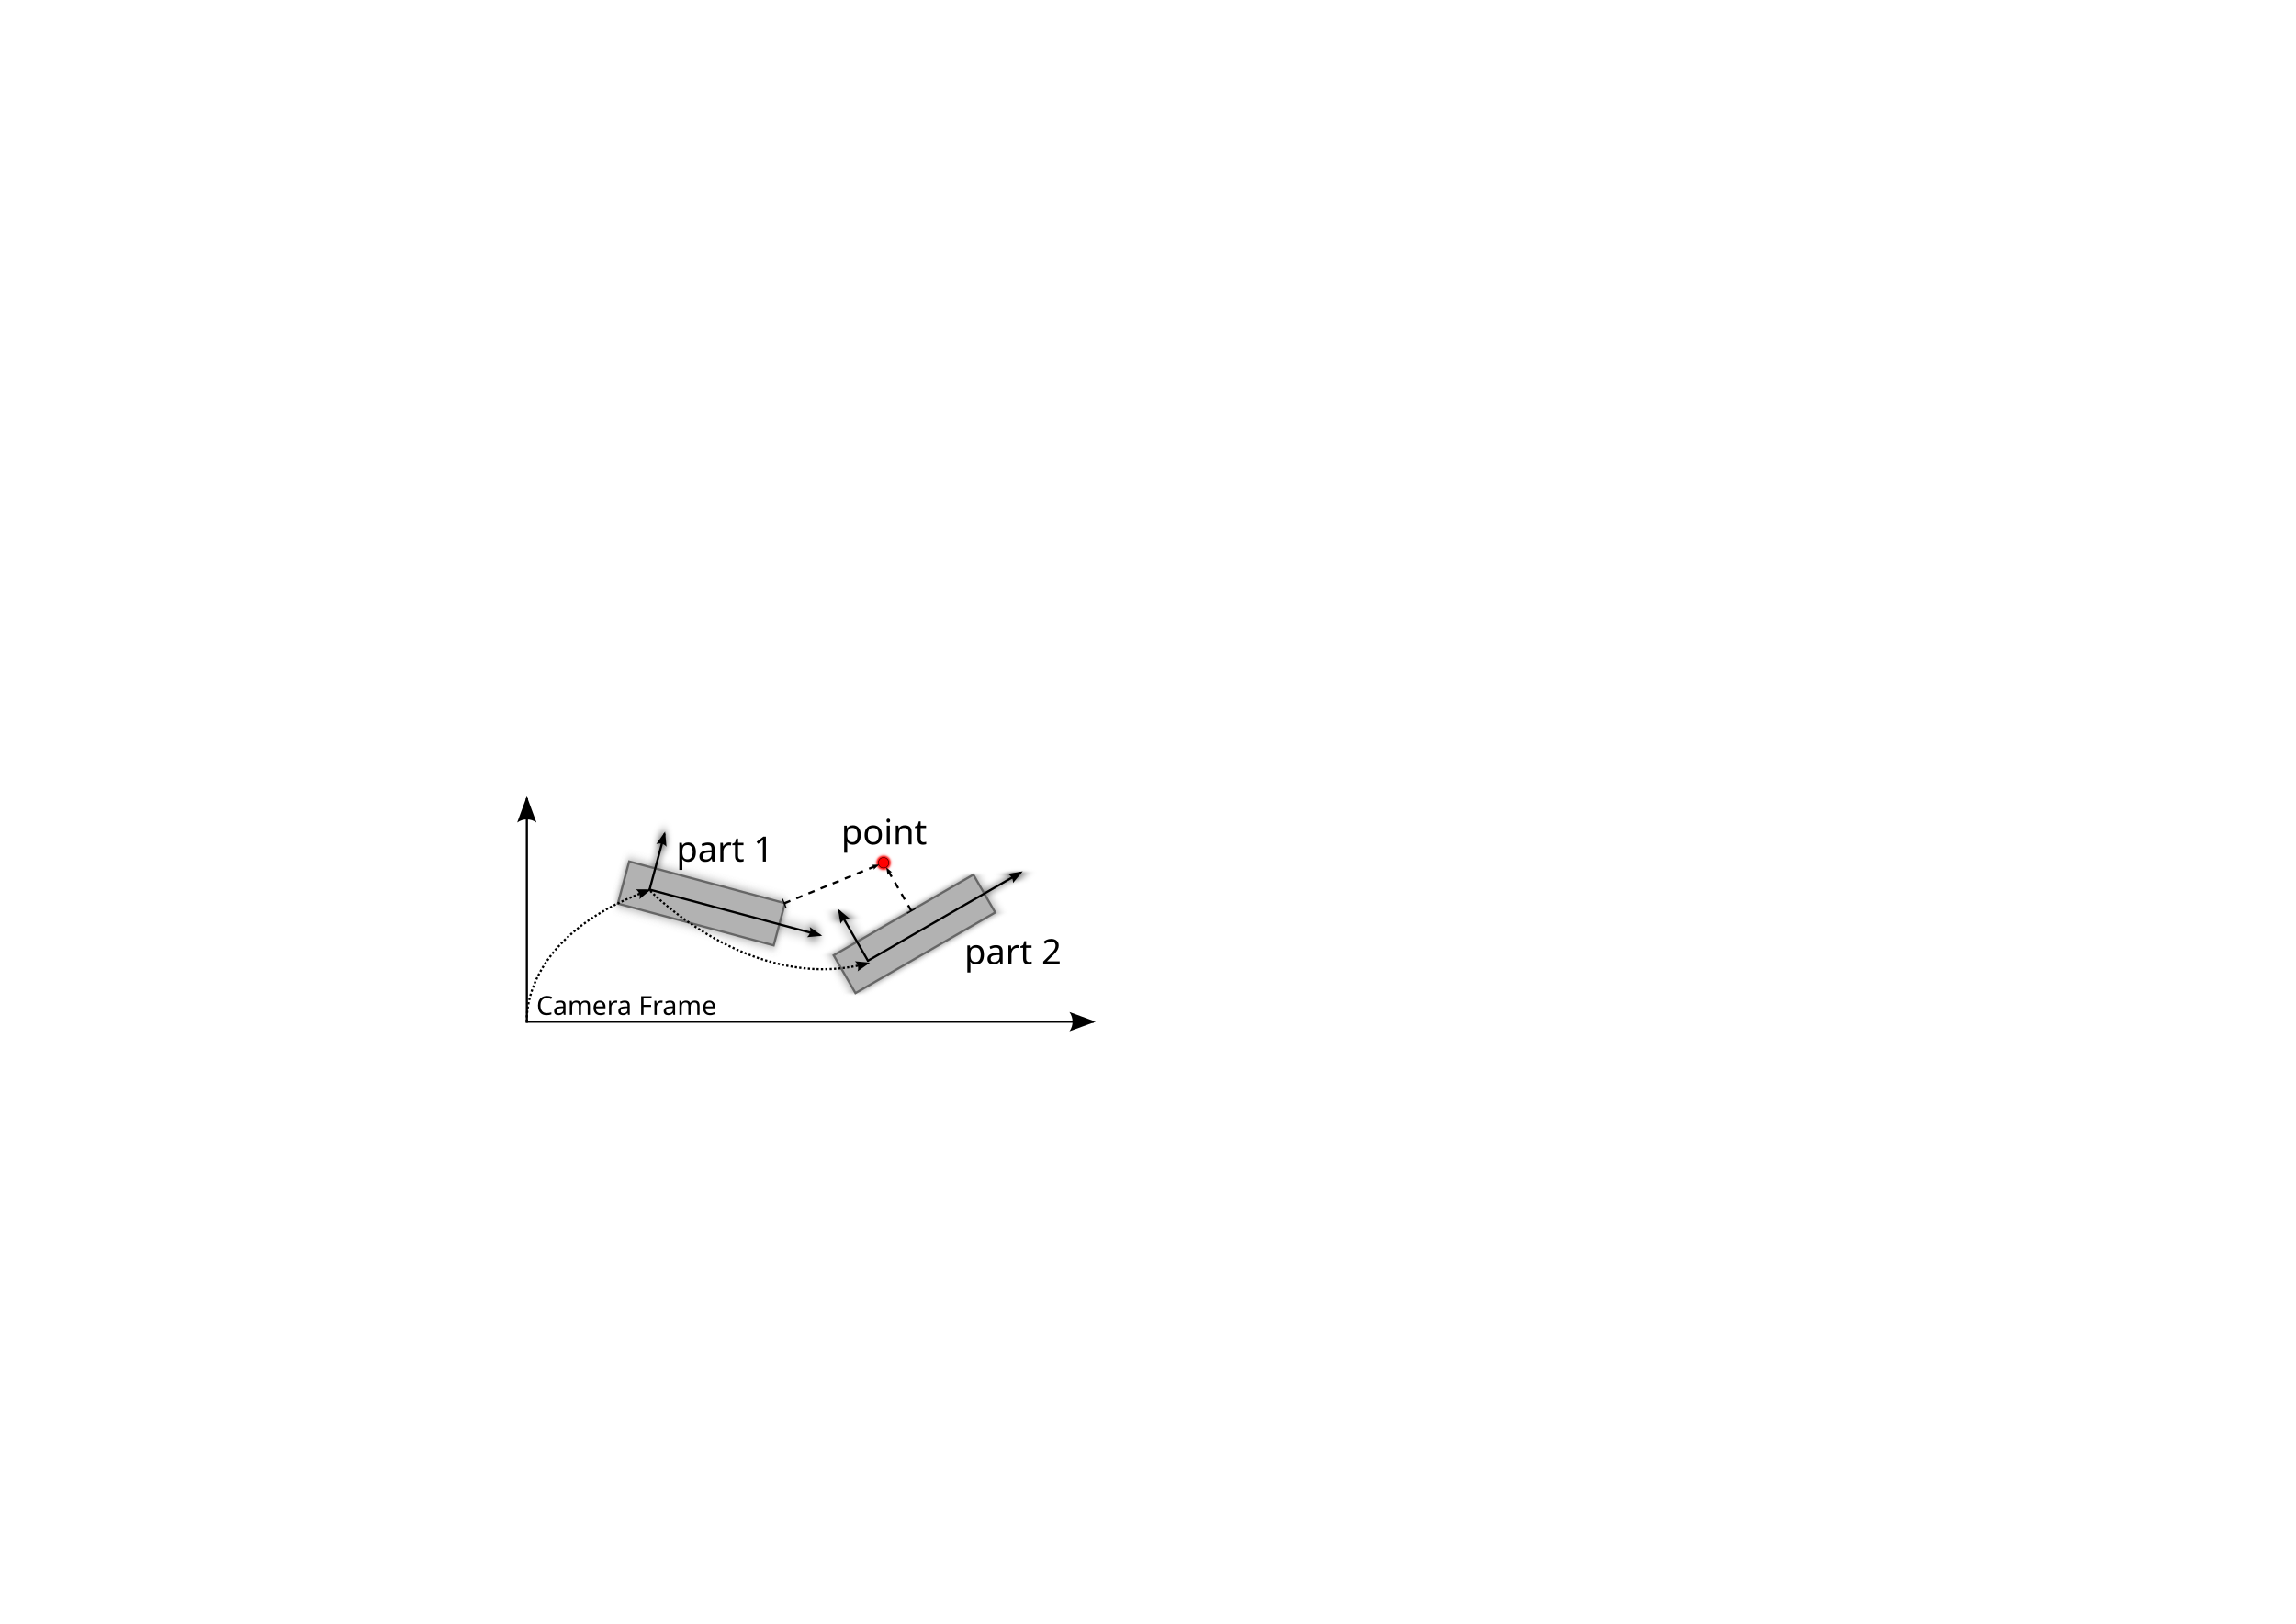
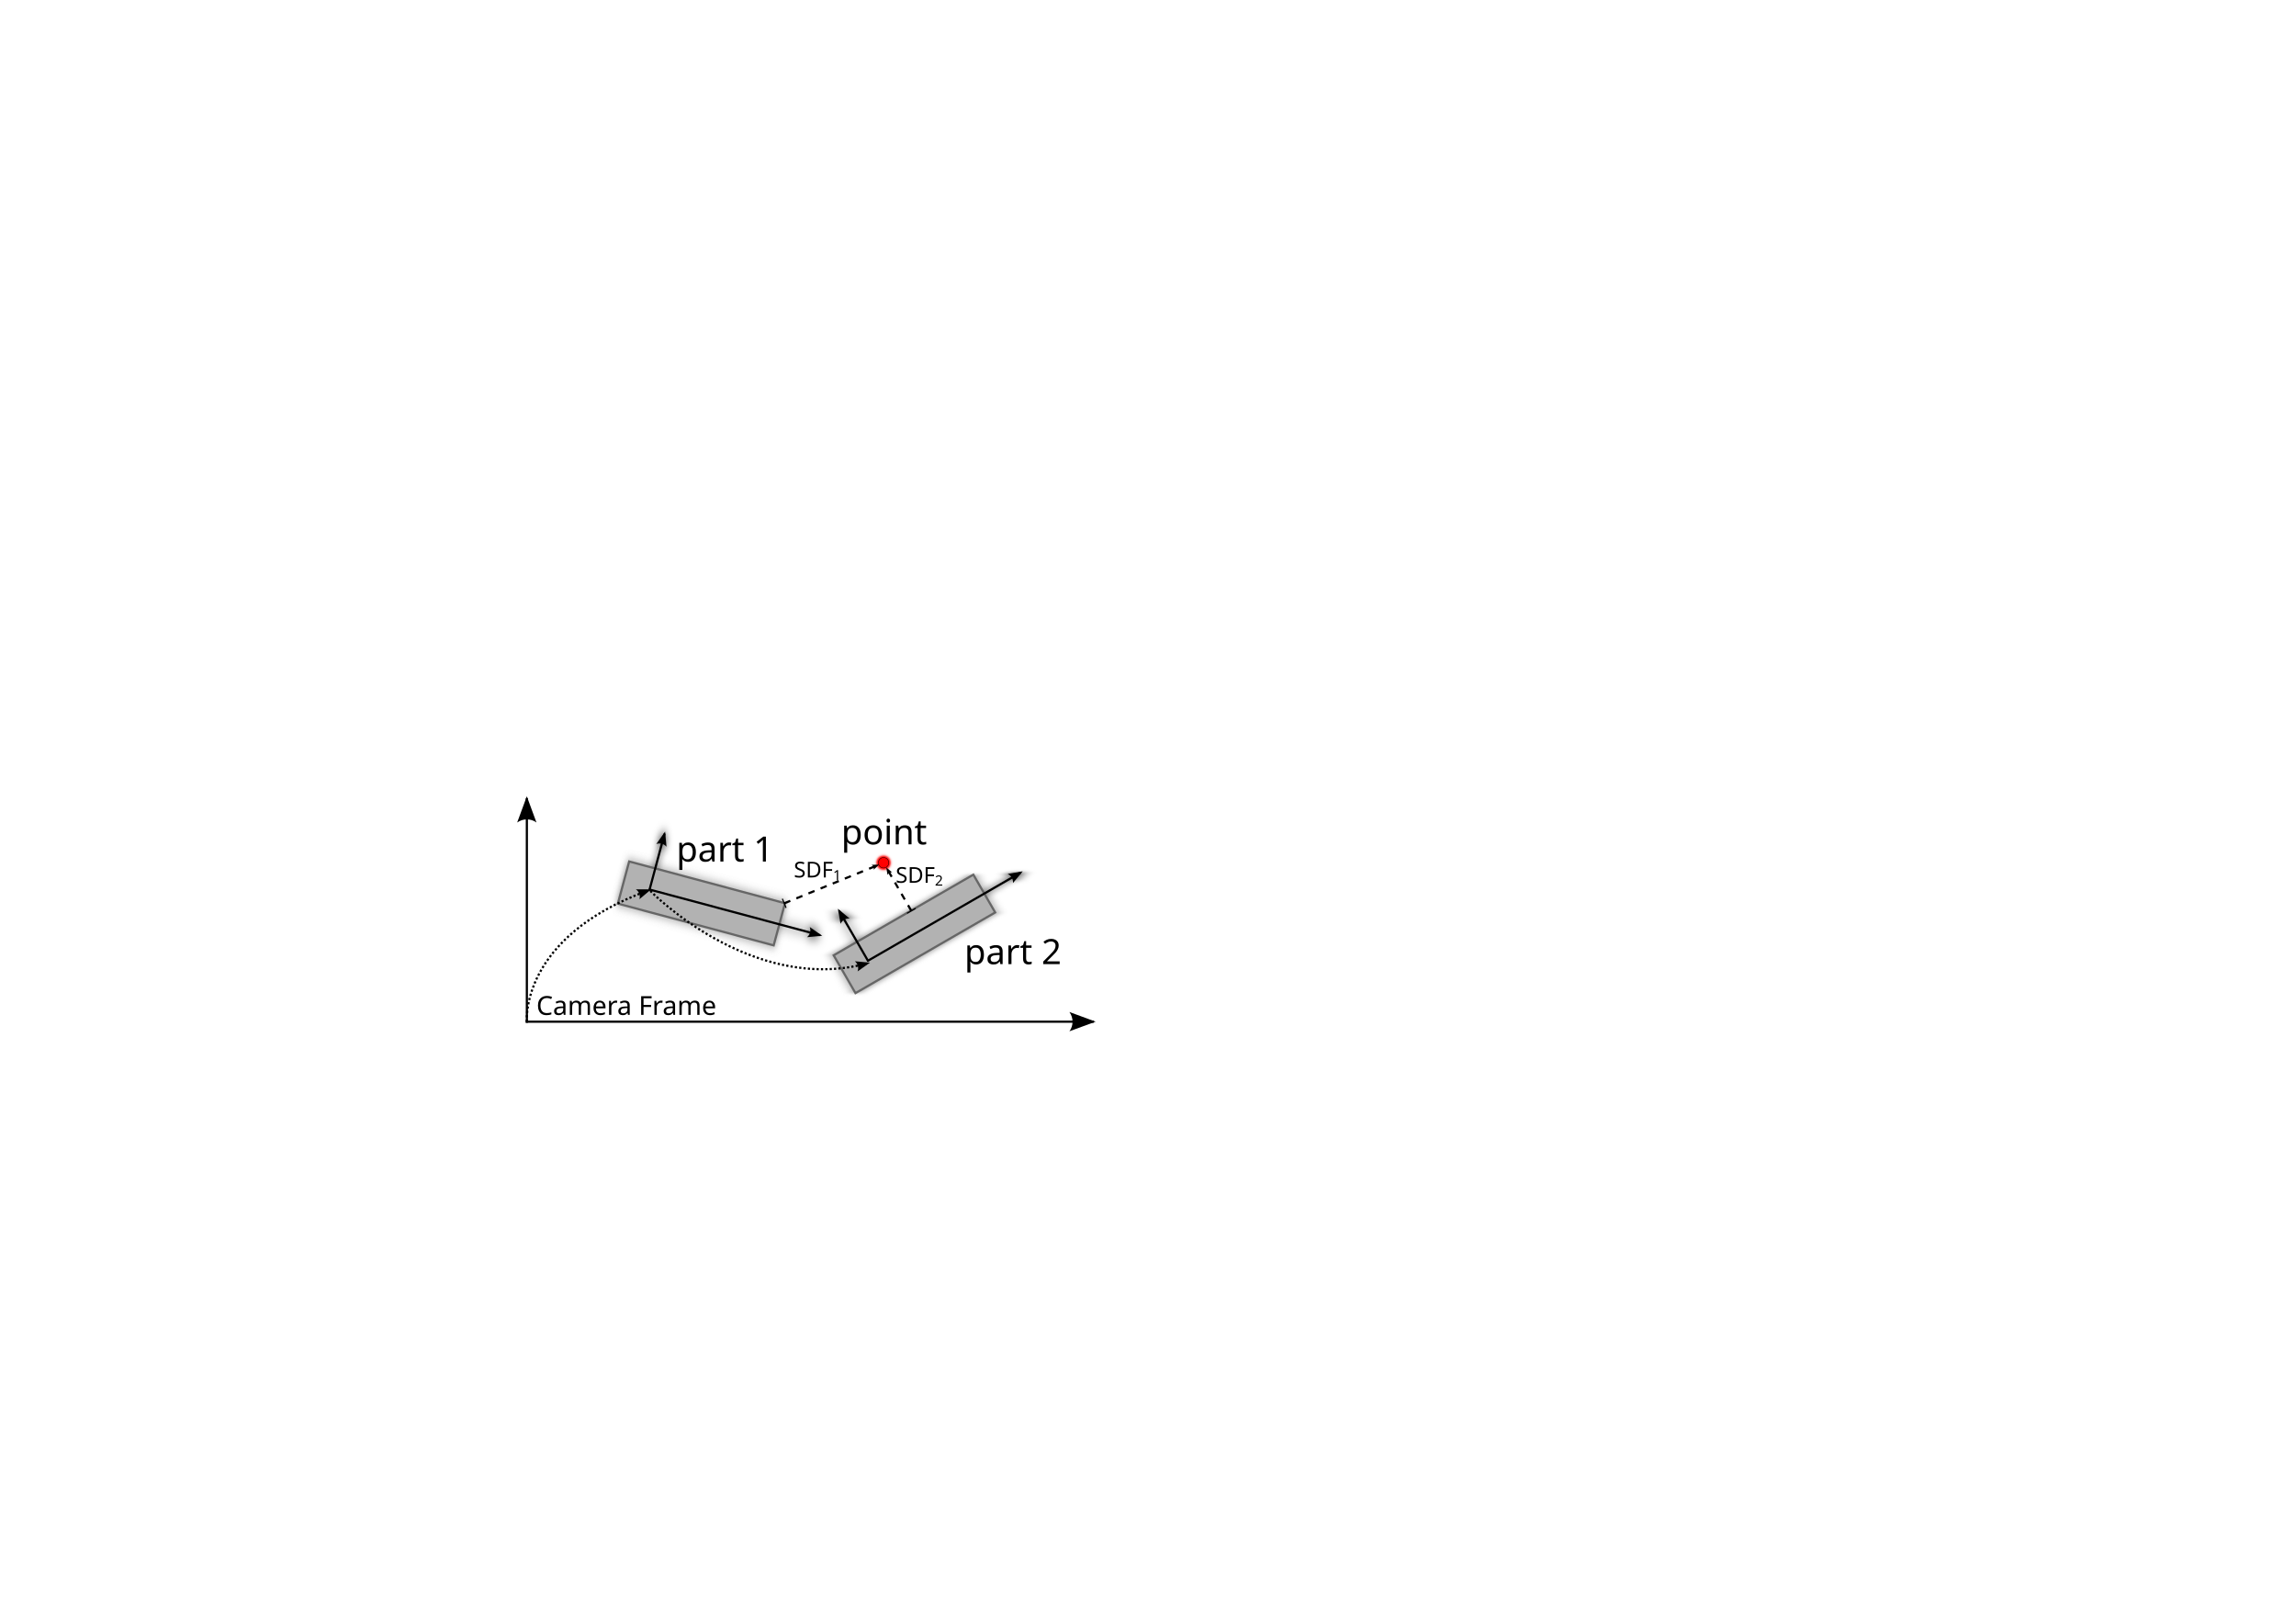
<svg xmlns="http://www.w3.org/2000/svg" width="1052.362" height="744.094" id="svg2" version="1.1">
  <defs id="defs4">
    <marker orient="auto" refY="0.0" refX="0.0" id="StopM" style="overflow:visible">
      <path id="path5276" d="M 0.0,5.65 L 0.0,-5.65" style="fill:none;fill-opacity:0.75;fill-rule:evenodd;stroke:#000000;stroke-width:1.0pt" transform="scale(0.4)" />
    </marker>
    <marker orient="auto" refY="0.0" refX="0.0" id="Arrow2Send" style="overflow:visible;">
      <path id="path5137" style="fill-rule:evenodd;stroke-width:0.625;stroke-linejoin:round;" d="M 8.719,4.034 L -2.207,0.016 L 8.719,-4.002 C 6.973,-1.63 6.983,1.616 8.719,4.034 z " transform="scale(0.3) rotate(180) translate(-2.3,0)" />
    </marker>
-     <filter color-interpolation-filters="sRGB" height="1.149" y="-0.075" width="1.27" x="-0.135" id="filter5738">
-       <feGaussianBlur id="feGaussianBlur5740" stdDeviation="1.478" />
-     </filter>
    <marker orient="auto" refY="0" refX="0" id="Arrow2Mend" style="overflow:visible">
      <path id="path3790" style="fill-rule:evenodd;stroke-width:0.625;stroke-linejoin:round" d="M 8.719,4.034 -2.207,0.016 8.719,-4.002 c -1.745,2.372 -1.735,5.617 -6e-7,8.035 z" transform="scale(-0.6,-0.6)" />
    </marker>
    <marker orient="auto" refY="0" refX="0" id="marker3148" style="overflow:visible">
      <path id="path3150" style="fill-rule:evenodd;stroke-width:0.625;stroke-linejoin:round" d="M 8.719,4.034 -2.207,0.016 8.719,-4.002 c -1.745,2.372 -1.735,5.617 -6e-7,8.035 z" transform="scale(-0.6,-0.6)" />
    </marker>
    <marker orient="auto" refY="0" refX="0" id="DotM" style="overflow:visible">
      <path id="path3827" d="m -2.5,-1 c 0,2.76 -2.24,5 -5,5 -2.76,0 -5,-2.24 -5,-5 0,-2.76 2.24,-5 5,-5 2.76,0 5,2.24 5,5 z" style="fill-rule:evenodd;stroke:#000000;stroke-width:1pt" transform="matrix(0.4,0,0,0.4,2.96,0.4)" />
    </marker>
    <marker orient="auto" refY="0" refX="0" id="marker5858-0" style="overflow:visible">
      <path id="path5860-36" style="fill-rule:evenodd;stroke-width:0.625;stroke-linejoin:round" d="M 8.719,4.034 -2.207,0.016 8.719,-4.002 c -1.745,2.372 -1.735,5.617 -6e-7,8.035 z" transform="scale(-0.6,-0.6)" />
    </marker>
    <marker orient="auto" refY="0" refX="0" id="marker3156" style="overflow:visible">
      <path id="path3158" style="fill-rule:evenodd;stroke-width:0.625;stroke-linejoin:round" d="M 8.719,4.034 -2.207,0.016 8.719,-4.002 c -1.745,2.372 -1.735,5.617 -6e-7,8.035 z" transform="scale(-0.6,-0.6)" />
    </marker>
    <marker orient="auto" refY="0" refX="0" id="marker3160" style="overflow:visible">
      <path id="path3162" style="fill-rule:evenodd;stroke-width:0.625;stroke-linejoin:round" d="M 8.719,4.034 -2.207,0.016 8.719,-4.002 c -1.745,2.372 -1.735,5.617 -6e-7,8.035 z" transform="scale(-0.6,-0.6)" />
    </marker>
    <marker orient="auto" refY="0" refX="0" id="marker3164" style="overflow:visible">
      <path id="path3166" style="fill-rule:evenodd;stroke-width:0.625;stroke-linejoin:round" d="M 8.719,4.034 -2.207,0.016 8.719,-4.002 c -1.745,2.372 -1.735,5.617 -6e-7,8.035 z" transform="scale(-0.6,-0.6)" />
    </marker>
    <marker orient="auto" refY="0" refX="0" id="marker3168" style="overflow:visible">
      <path id="path3170" style="fill-rule:evenodd;stroke-width:0.625;stroke-linejoin:round" d="M 8.719,4.034 -2.207,0.016 8.719,-4.002 c -1.745,2.372 -1.735,5.617 -6e-7,8.035 z" transform="scale(-0.6,-0.6)" />
    </marker>
    <marker orient="auto" refY="0" refX="0" id="Arrow2MendB" style="overflow:visible">
      <path id="path4421" style="fill:#ff0000;fill-rule:evenodd;stroke:#ff0000;stroke-width:0.625;stroke-linejoin:round" d="M 8.719,4.034 -2.207,0.016 8.719,-4.002 c -1.745,2.372 -1.735,5.617 -6e-7,8.035 z" transform="scale(-0.6,-0.6)" />
    </marker>
    <marker orient="auto" refY="0" refX="0" id="Arrow2Mendy" style="overflow:visible">
      <path id="path4196" style="fill:#ff0000;fill-rule:evenodd;stroke:#ff0000;stroke-width:0.625;stroke-linejoin:round" d="M 8.719,4.034 -2.207,0.016 8.719,-4.002 c -1.745,2.372 -1.735,5.617 -6e-7,8.035 z" transform="scale(-0.6,-0.6)" />
    </marker>
    <marker orient="auto" refY="0" refX="0" id="marker3176" style="overflow:visible">
      <path id="path3178" style="fill-rule:evenodd;stroke-width:0.625;stroke-linejoin:round" d="M 8.719,4.034 -2.207,0.016 8.719,-4.002 c -1.745,2.372 -1.735,5.617 -6e-7,8.035 z" transform="scale(-0.6,-0.6)" />
    </marker>
    <marker orient="auto" refY="0" refX="0" id="marker3180" style="overflow:visible">
      <path id="path3182" style="fill-rule:evenodd;stroke-width:0.625;stroke-linejoin:round" d="M 8.719,4.034 -2.207,0.016 8.719,-4.002 c -1.745,2.372 -1.735,5.617 -6e-7,8.035 z" transform="scale(-0.6,-0.6)" />
    </marker>
    <marker orient="auto" refY="0" refX="0" id="Arrow2Mend2" style="overflow:visible">
      <path id="path3758" style="fill:#00ff00;fill-rule:evenodd;stroke:#00ff00;stroke-width:0.625;stroke-linejoin:round" d="M 8.719,4.034 -2.207,0.016 8.719,-4.002 c -1.745,2.372 -1.735,5.617 -6e-7,8.035 z" transform="scale(-0.6,-0.6)" />
    </marker>
    <marker orient="auto" refY="0" refX="0" id="Arrow2MendL" style="overflow:visible">
      <path id="path3973" style="fill:#00ff00;fill-rule:evenodd;stroke:#00ff00;stroke-width:0.625;stroke-linejoin:round" d="M 8.719,4.034 -2.207,0.016 8.719,-4.002 c -1.745,2.372 -1.735,5.617 -6e-7,8.035 z" transform="scale(-0.6,-0.6)" />
    </marker>
    <marker orient="auto" refY="0" refX="0" id="Arrow2Lend" style="overflow:visible">
      <path id="path3784" style="fill-rule:evenodd;stroke-width:0.625;stroke-linejoin:round" d="M 8.719,4.034 -2.207,0.016 8.719,-4.002 c -1.745,2.372 -1.735,5.617 -6e-7,8.035 z" transform="matrix(-1.1,0,0,-1.1,-1.1,0)" />
    </marker>
    <marker orient="auto" refY="0" refX="0" id="marker3190" style="overflow:visible">
      <path id="path3192" style="fill-rule:evenodd;stroke-width:0.625;stroke-linejoin:round" d="M 8.719,4.034 -2.207,0.016 8.719,-4.002 c -1.745,2.372 -1.735,5.617 -6e-7,8.035 z" transform="matrix(-1.1,0,0,-1.1,-1.1,0)" />
    </marker>
    <marker orient="auto" refY="0" refX="0" id="marker3196" style="overflow:visible">
      <path id="path3198" style="fill-rule:evenodd;stroke-width:0.625;stroke-linejoin:round" d="M 8.719,4.034 -2.207,0.016 8.719,-4.002 c -1.745,2.372 -1.735,5.617 -6e-7,8.035 z" transform="scale(-0.6,-0.6)" />
    </marker>
    <marker orient="auto" refY="0" refX="0" id="marker3200" style="overflow:visible">
      <path id="path3202" style="fill-rule:evenodd;stroke-width:0.625;stroke-linejoin:round" d="M 8.719,4.034 -2.207,0.016 8.719,-4.002 c -1.745,2.372 -1.735,5.617 -6e-7,8.035 z" transform="scale(-0.6,-0.6)" />
    </marker>
    <marker orient="auto" refY="0" refX="0" id="marker3204" style="overflow:visible">
      <path id="path3206" style="fill-rule:evenodd;stroke-width:0.625;stroke-linejoin:round" d="M 8.719,4.034 -2.207,0.016 8.719,-4.002 c -1.745,2.372 -1.735,5.617 -6e-7,8.035 z" transform="scale(-0.6,-0.6)" />
    </marker>
    <marker orient="auto" refY="0" refX="0" id="marker3208" style="overflow:visible">
      <path id="path3210" style="fill-rule:evenodd;stroke-width:0.625;stroke-linejoin:round" d="M 8.719,4.034 -2.207,0.016 8.719,-4.002 c -1.745,2.372 -1.735,5.617 -6e-7,8.035 z" transform="scale(-0.6,-0.6)" />
    </marker>
-     <filter color-interpolation-filters="sRGB" height="1.172" y="-0.086" width="1.218" x="-0.109" id="filter5652">
-       <feGaussianBlur id="feGaussianBlur5654" stdDeviation="1.483" />
-     </filter>
    <marker orient="auto" refY="0" refX="0" id="marker3214" style="overflow:visible">
      <path id="path3216" style="fill-rule:evenodd;stroke-width:0.625;stroke-linejoin:round" d="M 8.719,4.034 -2.207,0.016 8.719,-4.002 c -1.745,2.372 -1.735,5.617 -6e-7,8.035 z" transform="scale(-0.6,-0.6)" />
    </marker>
    <marker orient="auto" refY="0" refX="0" id="marker3218" style="overflow:visible">
      <path id="path3220" style="fill-rule:evenodd;stroke-width:0.625;stroke-linejoin:round" d="M 8.719,4.034 -2.207,0.016 8.719,-4.002 c -1.745,2.372 -1.735,5.617 -6e-7,8.035 z" transform="scale(-0.6,-0.6)" />
    </marker>
-     <filter color-interpolation-filters="sRGB" id="filter6701" x="-0.078" width="1.157" y="-0.124" height="1.247">
-       <feGaussianBlur stdDeviation="1.511" id="feGaussianBlur6703" />
-     </filter>
    <marker orient="auto" refY="0" refX="0" id="Arrow2MendBY" style="overflow:visible">
      <path id="path6474" style="fill:#000000;fill-rule:evenodd;stroke:#000000;stroke-width:0.625;stroke-linejoin:round" d="M 8.719,4.034 -2.207,0.016 8.719,-4.002 c -1.745,2.372 -1.735,5.617 -6e-7,8.035 z" transform="scale(-0.6,-0.6)" />
    </marker>
    <marker orient="auto" refY="0" refX="0" id="Arrow2MendyX" style="overflow:visible">
      <path id="path6169" style="fill:#000000;fill-rule:evenodd;stroke:#000000;stroke-width:0.625;stroke-linejoin:round" d="M 8.719,4.034 -2.207,0.016 8.719,-4.002 c -1.745,2.372 -1.735,5.617 -6e-7,8.035 z" transform="scale(-0.6,-0.6)" />
    </marker>
    <marker orient="auto" refY="0" refX="0" id="Arrow2Mend-3" style="overflow:visible">
      <path id="path3790-6" style="fill-rule:evenodd;stroke-width:0.625;stroke-linejoin:round" d="M 8.719,4.034 -2.207,0.016 8.719,-4.002 c -1.745,2.372 -1.735,5.617 -6e-7,8.035 z" transform="scale(-0.6,-0.6)" />
    </marker>
    <marker orient="auto" refY="0" refX="0" id="marker3308" style="overflow:visible">
      <path id="path3310" style="fill-rule:evenodd;stroke-width:0.625;stroke-linejoin:round" d="M 8.719,4.034 -2.207,0.016 8.719,-4.002 c -1.745,2.372 -1.735,5.617 -6e-7,8.035 z" transform="scale(-0.6,-0.6)" />
    </marker>
    <marker orient="auto" refY="0" refX="0" id="Arrow2Mend-9" style="overflow:visible">
      <path id="path3790-1" style="fill-rule:evenodd;stroke-width:0.625;stroke-linejoin:round" d="M 8.719,4.034 -2.207,0.016 8.719,-4.002 c -1.745,2.372 -1.735,5.617 -6e-7,8.035 z" transform="scale(-0.6,-0.6)" />
    </marker>
    <marker orient="auto" refY="0" refX="0" id="marker4335" style="overflow:visible">
      <path id="path4337" style="fill-rule:evenodd;stroke-width:0.625;stroke-linejoin:round" d="M 8.719,4.034 -2.207,0.016 8.719,-4.002 c -1.745,2.372 -1.735,5.617 -6e-7,8.035 z" transform="scale(-0.6,-0.6)" />
    </marker>
    <filter id="filter4601" x="-0.064" width="1.127" y="-0.196" height="1.392">
      <feGaussianBlur stdDeviation="2.135" id="feGaussianBlur4603" />
    </filter>
    <filter id="filter4613" x="-0.061" width="1.122" y="-0.225" height="1.451">
      <feGaussianBlur stdDeviation="1.879" id="feGaussianBlur4615" />
    </filter>
    <filter color-interpolation-filters="sRGB" id="filter4613-0" x="-0.061" width="1.122" y="-0.225" height="1.451">
      <feGaussianBlur stdDeviation="1.879" id="feGaussianBlur4615-6" />
    </filter>
    <filter color-interpolation-filters="sRGB" id="filter4601-2" x="-0.064" width="1.127" y="-0.196" height="1.392">
      <feGaussianBlur stdDeviation="2.135" id="feGaussianBlur4603-6" />
    </filter>
    <marker orient="auto" refY="0" refX="0" id="Arrow2Mend-1" style="overflow:visible">
      <path id="path3790-8" style="fill-rule:evenodd;stroke-width:0.625;stroke-linejoin:round" d="M 8.719,4.034 -2.207,0.016 8.719,-4.002 c -1.745,2.372 -1.735,5.617 -6e-7,8.035 z" transform="scale(-0.6,-0.6)" />
    </marker>
    <marker orient="auto" refY="0" refX="0" id="marker4659" style="overflow:visible">
      <path id="path4661" style="fill-rule:evenodd;stroke-width:0.625;stroke-linejoin:round" d="M 8.719,4.034 -2.207,0.016 8.719,-4.002 c -1.745,2.372 -1.735,5.617 -6e-7,8.035 z" transform="scale(-0.6,-0.6)" />
    </marker>
    <marker orient="auto" refY="0" refX="0" id="marker4663" style="overflow:visible">
      <path id="path4665" style="fill-rule:evenodd;stroke-width:0.625;stroke-linejoin:round" d="M 8.719,4.034 -2.207,0.016 8.719,-4.002 c -1.745,2.372 -1.735,5.617 -6e-7,8.035 z" transform="scale(-0.6,-0.6)" />
    </marker>
    <marker orient="auto" refY="0" refX="0" id="marker4667" style="overflow:visible">
      <path id="path4669" style="fill-rule:evenodd;stroke-width:0.625;stroke-linejoin:round" d="M 8.719,4.034 -2.207,0.016 8.719,-4.002 c -1.745,2.372 -1.735,5.617 -6e-7,8.035 z" transform="scale(-0.6,-0.6)" />
    </marker>
-     <filter color-interpolation-filters="sRGB" id="filter4613-9" x="-0.061" width="1.122" y="-0.225" height="1.451">
-       <feGaussianBlur stdDeviation="1.879" id="feGaussianBlur4615-7" />
-     </filter>
-     <filter color-interpolation-filters="sRGB" id="filter4601-3" x="-0.064" width="1.127" y="-0.196" height="1.392">
-       <feGaussianBlur stdDeviation="2.135" id="feGaussianBlur4603-61" />
-     </filter>
    <marker orient="auto" refY="0" refX="0" id="Arrow2Mend-2" style="overflow:visible">
      <path id="path3790-9" style="fill-rule:evenodd;stroke-width:0.625;stroke-linejoin:round" d="M 8.719,4.034 -2.207,0.016 8.719,-4.002 c -1.745,2.372 -1.735,5.617 -6e-7,8.035 z" transform="scale(-0.6,-0.6)" />
    </marker>
    <marker orient="auto" refY="0" refX="0" id="marker4659-3" style="overflow:visible">
      <path id="path4661-1" style="fill-rule:evenodd;stroke-width:0.625;stroke-linejoin:round" d="M 8.719,4.034 -2.207,0.016 8.719,-4.002 c -1.745,2.372 -1.735,5.617 -6e-7,8.035 z" transform="scale(-0.6,-0.6)" />
    </marker>
    <marker orient="auto" refY="0" refX="0" id="marker4663-9" style="overflow:visible">
      <path id="path4665-4" style="fill-rule:evenodd;stroke-width:0.625;stroke-linejoin:round" d="M 8.719,4.034 -2.207,0.016 8.719,-4.002 c -1.745,2.372 -1.735,5.617 -6e-7,8.035 z" transform="scale(-0.6,-0.6)" />
    </marker>
    <marker orient="auto" refY="0" refX="0" id="marker4667-7" style="overflow:visible">
      <path id="path4669-8" style="fill-rule:evenodd;stroke-width:0.625;stroke-linejoin:round" d="M 8.719,4.034 -2.207,0.016 8.719,-4.002 c -1.745,2.372 -1.735,5.617 -6e-7,8.035 z" transform="scale(-0.6,-0.6)" />
    </marker>
    <marker orient="auto" refY="0" refX="0" id="StopM-9" style="overflow:visible">
      <path id="path5276-2" d="M 0,5.65 0,-5.65" style="fill:none;stroke:#000000;stroke-width:1pt" transform="scale(0.4,0.4)" />
    </marker>
    <marker orient="auto" refY="0" refX="0" id="Arrow2Send-0" style="overflow:visible">
      <path id="path5137-6" style="fill-rule:evenodd;stroke-width:0.625;stroke-linejoin:round" d="M 8.719,4.034 -2.207,0.016 8.719,-4.002 c -1.745,2.372 -1.735,5.617 -6e-7,8.035 z" transform="matrix(-0.3,0,0,-0.3,0.69,0)" />
    </marker>
    <filter id="filter6706" x="-0.24" width="1.48" y="-0.24" height="1.48">
      <feGaussianBlur stdDeviation="0.48" id="feGaussianBlur6708" />
    </filter>
  </defs>
  <g id="layer1" transform="translate(0,-308.2677)" style="opacity:1">
    <path style="fill:#ff0000;fill-opacity:1;stroke:none;filter:url(#filter6706)" id="path4789-64" d="m 389.161,379.303 c 0,1.325 -1.074,2.399 -2.399,2.399 -1.325,0 -2.399,-1.074 -2.399,-2.399 0,-1.325 1.074,-2.399 2.399,-2.399 1.325,0 2.399,1.074 2.399,2.399 z" transform="matrix(1.372162,0,0,1.372162,-125.7237,183.1771)" />
    <g id="g4630" transform="matrix(0.9659258,0.258819,-0.258819,0.9659258,74.25084,-12.11818)">
      <g id="g4623">
        <g id="g4617">
          <rect style="fill:#b2b2b2;fill-opacity:1;stroke:#666666;stroke-width:1;stroke-linecap:butt;stroke-miterlimit:4;stroke-opacity:1;stroke-dasharray:none;stroke-dashoffset:0;filter:url(#filter4613)" id="rect3260-7" width="73.929" height="20" x="391.929" y="635.38" />
          <g style="filter:url(#filter4601)" id="g5728-5-8-09" transform="translate(193.178,-144.8465)">
            <path style="fill:none;stroke:#000000;stroke-width:1px;stroke-linecap:round;stroke-linejoin:miter;stroke-opacity:1;marker-end:url(#Arrow2Mend)" d="m 211.122,790.228 0,-26.17" id="path5330-6-9-3" />
            <path style="fill:none;stroke:#000000;stroke-width:1px;stroke-linecap:round;stroke-linejoin:miter;stroke-opacity:1;marker-end:url(#Arrow2Mend)" d="m 211.123,790.236 80.588,0" id="path5330-7-2-7-6" />
          </g>
        </g>
      </g>
      <g id="g4317">
        <rect y="635.38" x="391.929" height="20" width="73.929" id="rect3260" style="fill:#b2b2b2;fill-opacity:1;stroke:#666666;stroke-width:1;stroke-linecap:butt;stroke-miterlimit:4;stroke-opacity:1;stroke-dasharray:none;stroke-dashoffset:0" />
        <g transform="translate(193.178,-144.8465)" id="g5728-5-8">
          <path id="path5330-6-9" d="m 211.122,790.228 0,-26.17" style="fill:none;stroke:#000000;stroke-width:1px;stroke-linecap:round;stroke-linejoin:miter;stroke-opacity:1;marker-end:url(#Arrow2Mend)" />
          <path id="path5330-7-2-7" d="m 211.123,790.236 80.588,0" style="fill:none;stroke:#000000;stroke-width:1px;stroke-linecap:round;stroke-linejoin:miter;stroke-opacity:1;marker-end:url(#Arrow2Mend)" />
        </g>
      </g>
    </g>
    <path style="fill:none;stroke:#000000;stroke-width:1px;stroke-linecap:square;stroke-linejoin:miter;stroke-opacity:1;marker-end:url(#Arrow2Lend)" d="m 241.484,776.477 259.368,0" id="path4755" />
    <path style="fill:none;stroke:#000000;stroke-width:1px;stroke-linecap:square;stroke-linejoin:miter;stroke-opacity:1;marker-end:url(#Arrow2Lend)" d="m 241.484,776.477 0,-101.97" id="path2989" />
    <path style="fill:none;stroke:#000000;stroke-width:1;stroke-linecap:butt;stroke-linejoin:miter;stroke-miterlimit:4;stroke-opacity:1;stroke-dasharray:1, 1;stroke-dashoffset:0;marker-end:url(#marker5858-0)" d="m 241.484,776.477 c 0,0 -3.475,-38.655 55.699,-60.166" id="path5922-6" />
    <text xml:space="preserve" style="font-size:40px;font-style:normal;font-weight:normal;line-height:125%;letter-spacing:0px;word-spacing:0px;fill:#000000;fill-opacity:1;stroke:none;font-family:Sans" x="245.841" y="773.369" id="text8659">
      <tspan id="tspan8661" x="245.841" y="773.369" style="font-size:12px">Camera Frame</tspan>
    </text>
    <g id="g4630-7" transform="matrix(0.8660254,-0.5,0.5,0.8660254,-275.0066,391.7702)">
      <g id="g4623-9">
        <g id="g4617-2">
          <rect style="fill:#b2b2b2;fill-opacity:1;stroke:#666666;stroke-width:1;stroke-linecap:butt;stroke-miterlimit:4;stroke-opacity:1;stroke-dasharray:none;stroke-dashoffset:0;filter:url(#filter4613-0)" id="rect3260-7-0" width="73.929" height="20" x="391.929" y="635.38" />
          <g style="filter:url(#filter4601-2)" id="g5728-5-8-09-2" transform="translate(193.178,-144.8465)">
            <path style="fill:none;stroke:#000000;stroke-width:1px;stroke-linecap:round;stroke-linejoin:miter;stroke-opacity:1;marker-end:url(#Arrow2Mend)" d="m 211.122,790.228 0,-26.17" id="path5330-6-9-3-3" />
            <path style="fill:none;stroke:#000000;stroke-width:1px;stroke-linecap:round;stroke-linejoin:miter;stroke-opacity:1;marker-end:url(#Arrow2Mend)" d="m 211.123,790.236 80.588,0" id="path5330-7-2-7-6-7" />
          </g>
        </g>
      </g>
      <g id="g4317-5">
        <rect y="635.38" x="391.929" height="20" width="73.929" id="rect3260-9" style="fill:#b2b2b2;fill-opacity:1;stroke:#666666;stroke-width:1;stroke-linecap:butt;stroke-miterlimit:4;stroke-opacity:1;stroke-dasharray:none;stroke-dashoffset:0" />
        <g transform="translate(193.178,-144.8465)" id="g5728-5-8-2">
          <path id="path5330-6-9-2" d="m 211.122,790.228 0,-26.17" style="fill:none;stroke:#000000;stroke-width:1px;stroke-linecap:round;stroke-linejoin:miter;stroke-opacity:1;marker-end:url(#Arrow2Mend)" />
          <path id="path5330-7-2-7-8" d="m 211.123,790.236 80.588,0" style="fill:none;stroke:#000000;stroke-width:1px;stroke-linecap:round;stroke-linejoin:miter;stroke-opacity:1;marker-end:url(#Arrow2Mend)" />
        </g>
      </g>
    </g>
    <path style="fill:none;stroke:#000000;stroke-width:1;stroke-linecap:butt;stroke-linejoin:miter;stroke-miterlimit:4;stroke-opacity:1;stroke-dasharray:1, 1;stroke-dashoffset:0;marker-end:url(#marker5858-0)" d="m 298.073,716.548 c 0,0 46.277,47.503 99.412,33.22" id="path5922" />
    <path style="fill:#ff0000;fill-opacity:1;stroke:#000000;stroke-width:0.2;stroke-linecap:butt;stroke-miterlimit:4;stroke-opacity:1;stroke-dasharray:none;stroke-dashoffset:0" id="path4789" d="m 389.161,379.303 c 0,1.325 -1.074,2.399 -2.399,2.399 -1.325,0 -2.399,-1.074 -2.399,-2.399 0,-1.325 1.074,-2.399 2.399,-2.399 1.325,0 2.399,1.074 2.399,2.399 z" transform="translate(18.21429,324.3391)" />
    <path style="fill:none;stroke:#000000;stroke-width:1;stroke-linecap:butt;stroke-linejoin:miter;stroke-opacity:1;marker-end:url(#Arrow2Send);marker-start:url(#StopM);stroke-miterlimit:4;stroke-dasharray:3,3;stroke-dashoffset:0" d="M 417.698,417.41 406.882,398.675" id="path4846" transform="translate(0,308.2677)" />
    <path style="fill:none;stroke:#000000;stroke-width:1;stroke-linecap:butt;stroke-linejoin:miter;stroke-opacity:1;marker-start:url(#StopM);marker-end:url(#Arrow2Send);stroke-miterlimit:4;stroke-dasharray:3,3;stroke-dashoffset:0" d="m 359.443,722.226 42.32,-17.245" id="path4846-8" />
    <text xml:space="preserve" style="font-size:40px;font-style:normal;font-weight:normal;line-height:125%;letter-spacing:0px;word-spacing:0px;fill:#000000;fill-opacity:1;stroke:none;font-family:Sans" x="310" y="703.076" id="text6432">
      <tspan id="tspan6434" x="310" y="703.076" style="font-size:16px">part 1</tspan>
    </text>
    <text xml:space="preserve" style="font-size:40px;font-style:normal;font-weight:normal;line-height:125%;letter-spacing:0px;word-spacing:0px;fill:#000000;fill-opacity:1;stroke:none;font-family:Sans" x="442.025" y="750.102" id="text6432-9">
      <tspan id="tspan6434-2" x="442.025" y="750.102" style="font-size:16px">part 2</tspan>
    </text>
    <text xml:space="preserve" style="font-size:40px;font-style:normal;font-weight:normal;line-height:125%;letter-spacing:0px;word-spacing:0px;fill:#000000;fill-opacity:1;stroke:none;font-family:Sans" x="385.559" y="695.212" id="text6457">
      <tspan id="tspan6459" x="385.559" y="695.212" style="font-size:16px">point</tspan>
    </text>
+     <text xml:space="preserve" style="font-size:40px;font-style:normal;font-weight:normal;line-height:125%;letter-spacing:0px;word-spacing:0px;fill:#000000;fill-opacity:1;stroke:none;font-family:Sans" x="363.833" y="710.37" id="text3123">
+       <tspan id="tspan3125" x="363.833" y="710.37" style="font-size:10px">SDF<tspan style="font-size:65%;baseline-shift:sub" id="tspan3153">1</tspan>
+       </tspan>
+     </text>
+     <text xml:space="preserve" style="font-size:40px;font-style:normal;font-weight:normal;line-height:125%;letter-spacing:0px;word-spacing:0px;fill:#000000;fill-opacity:1;stroke:none;font-family:Sans" x="410.526" y="712.815" id="text3123-0">
+       <tspan id="tspan3125-2" x="410.526" y="712.815" style="font-size:10px">SDF<tspan style="font-size:65%;baseline-shift:sub" id="tspan3155">2</tspan>
+       </tspan>
+     </text>
  </g>
</svg>
